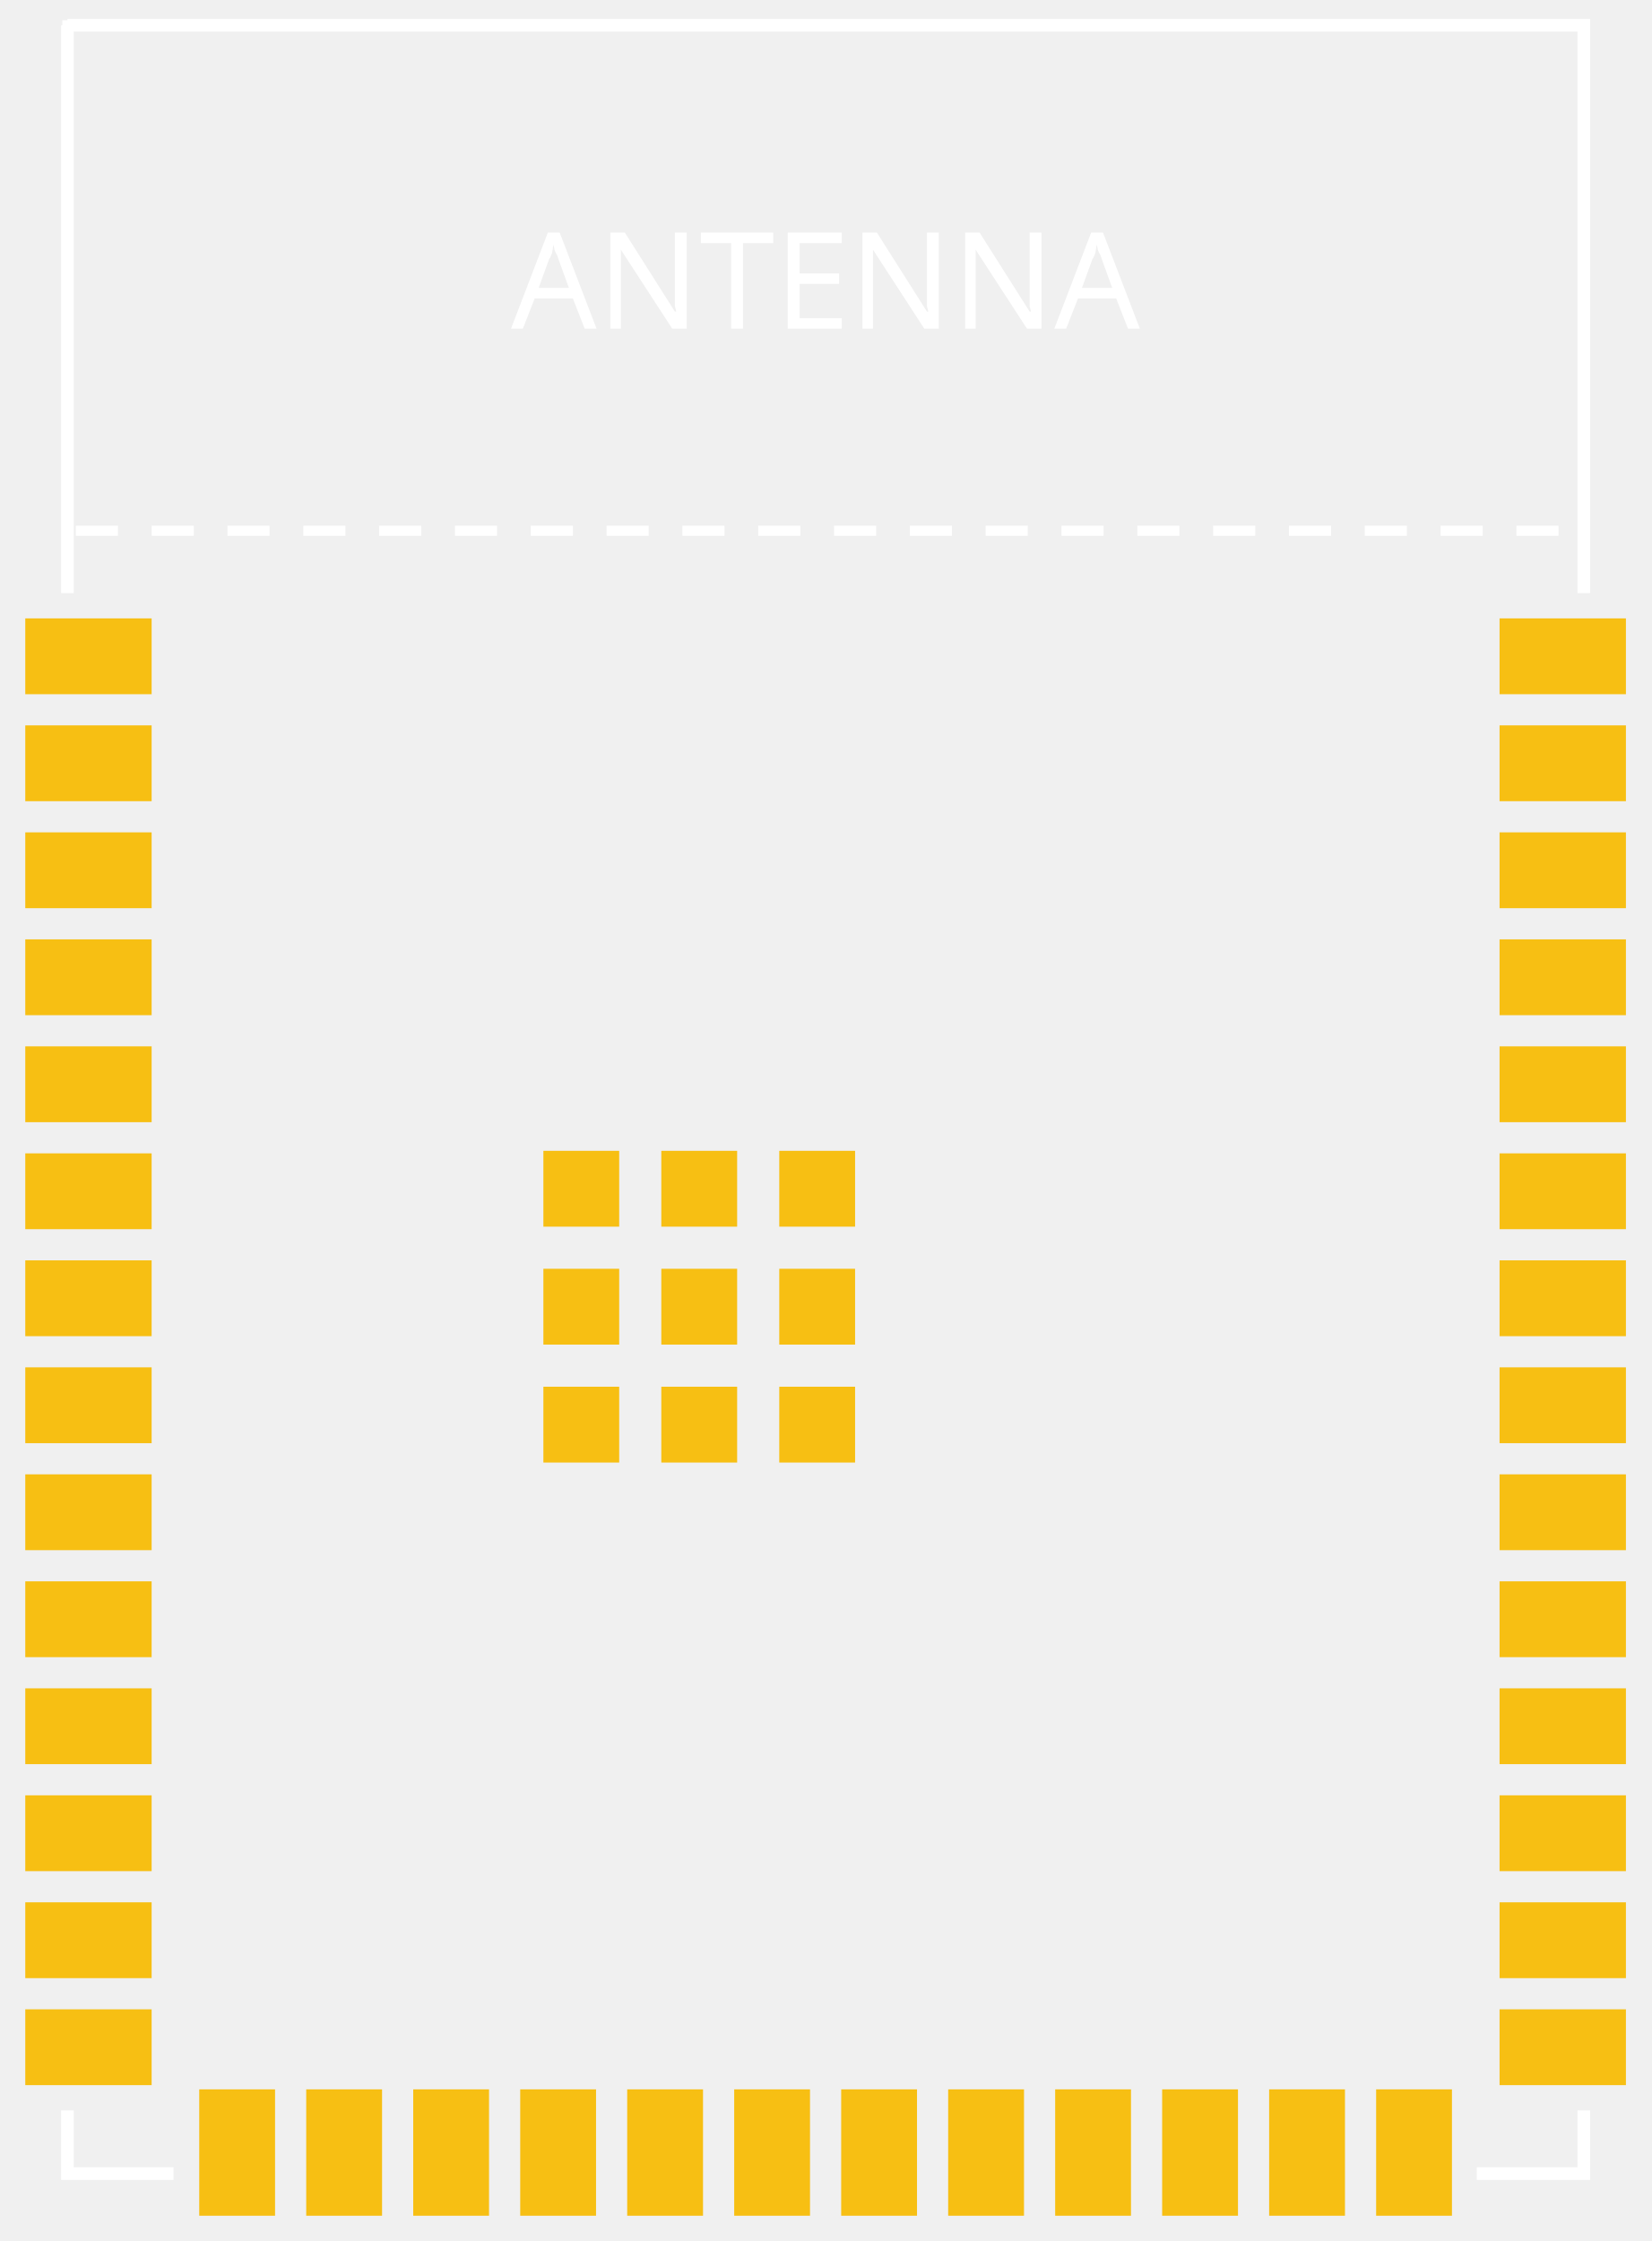
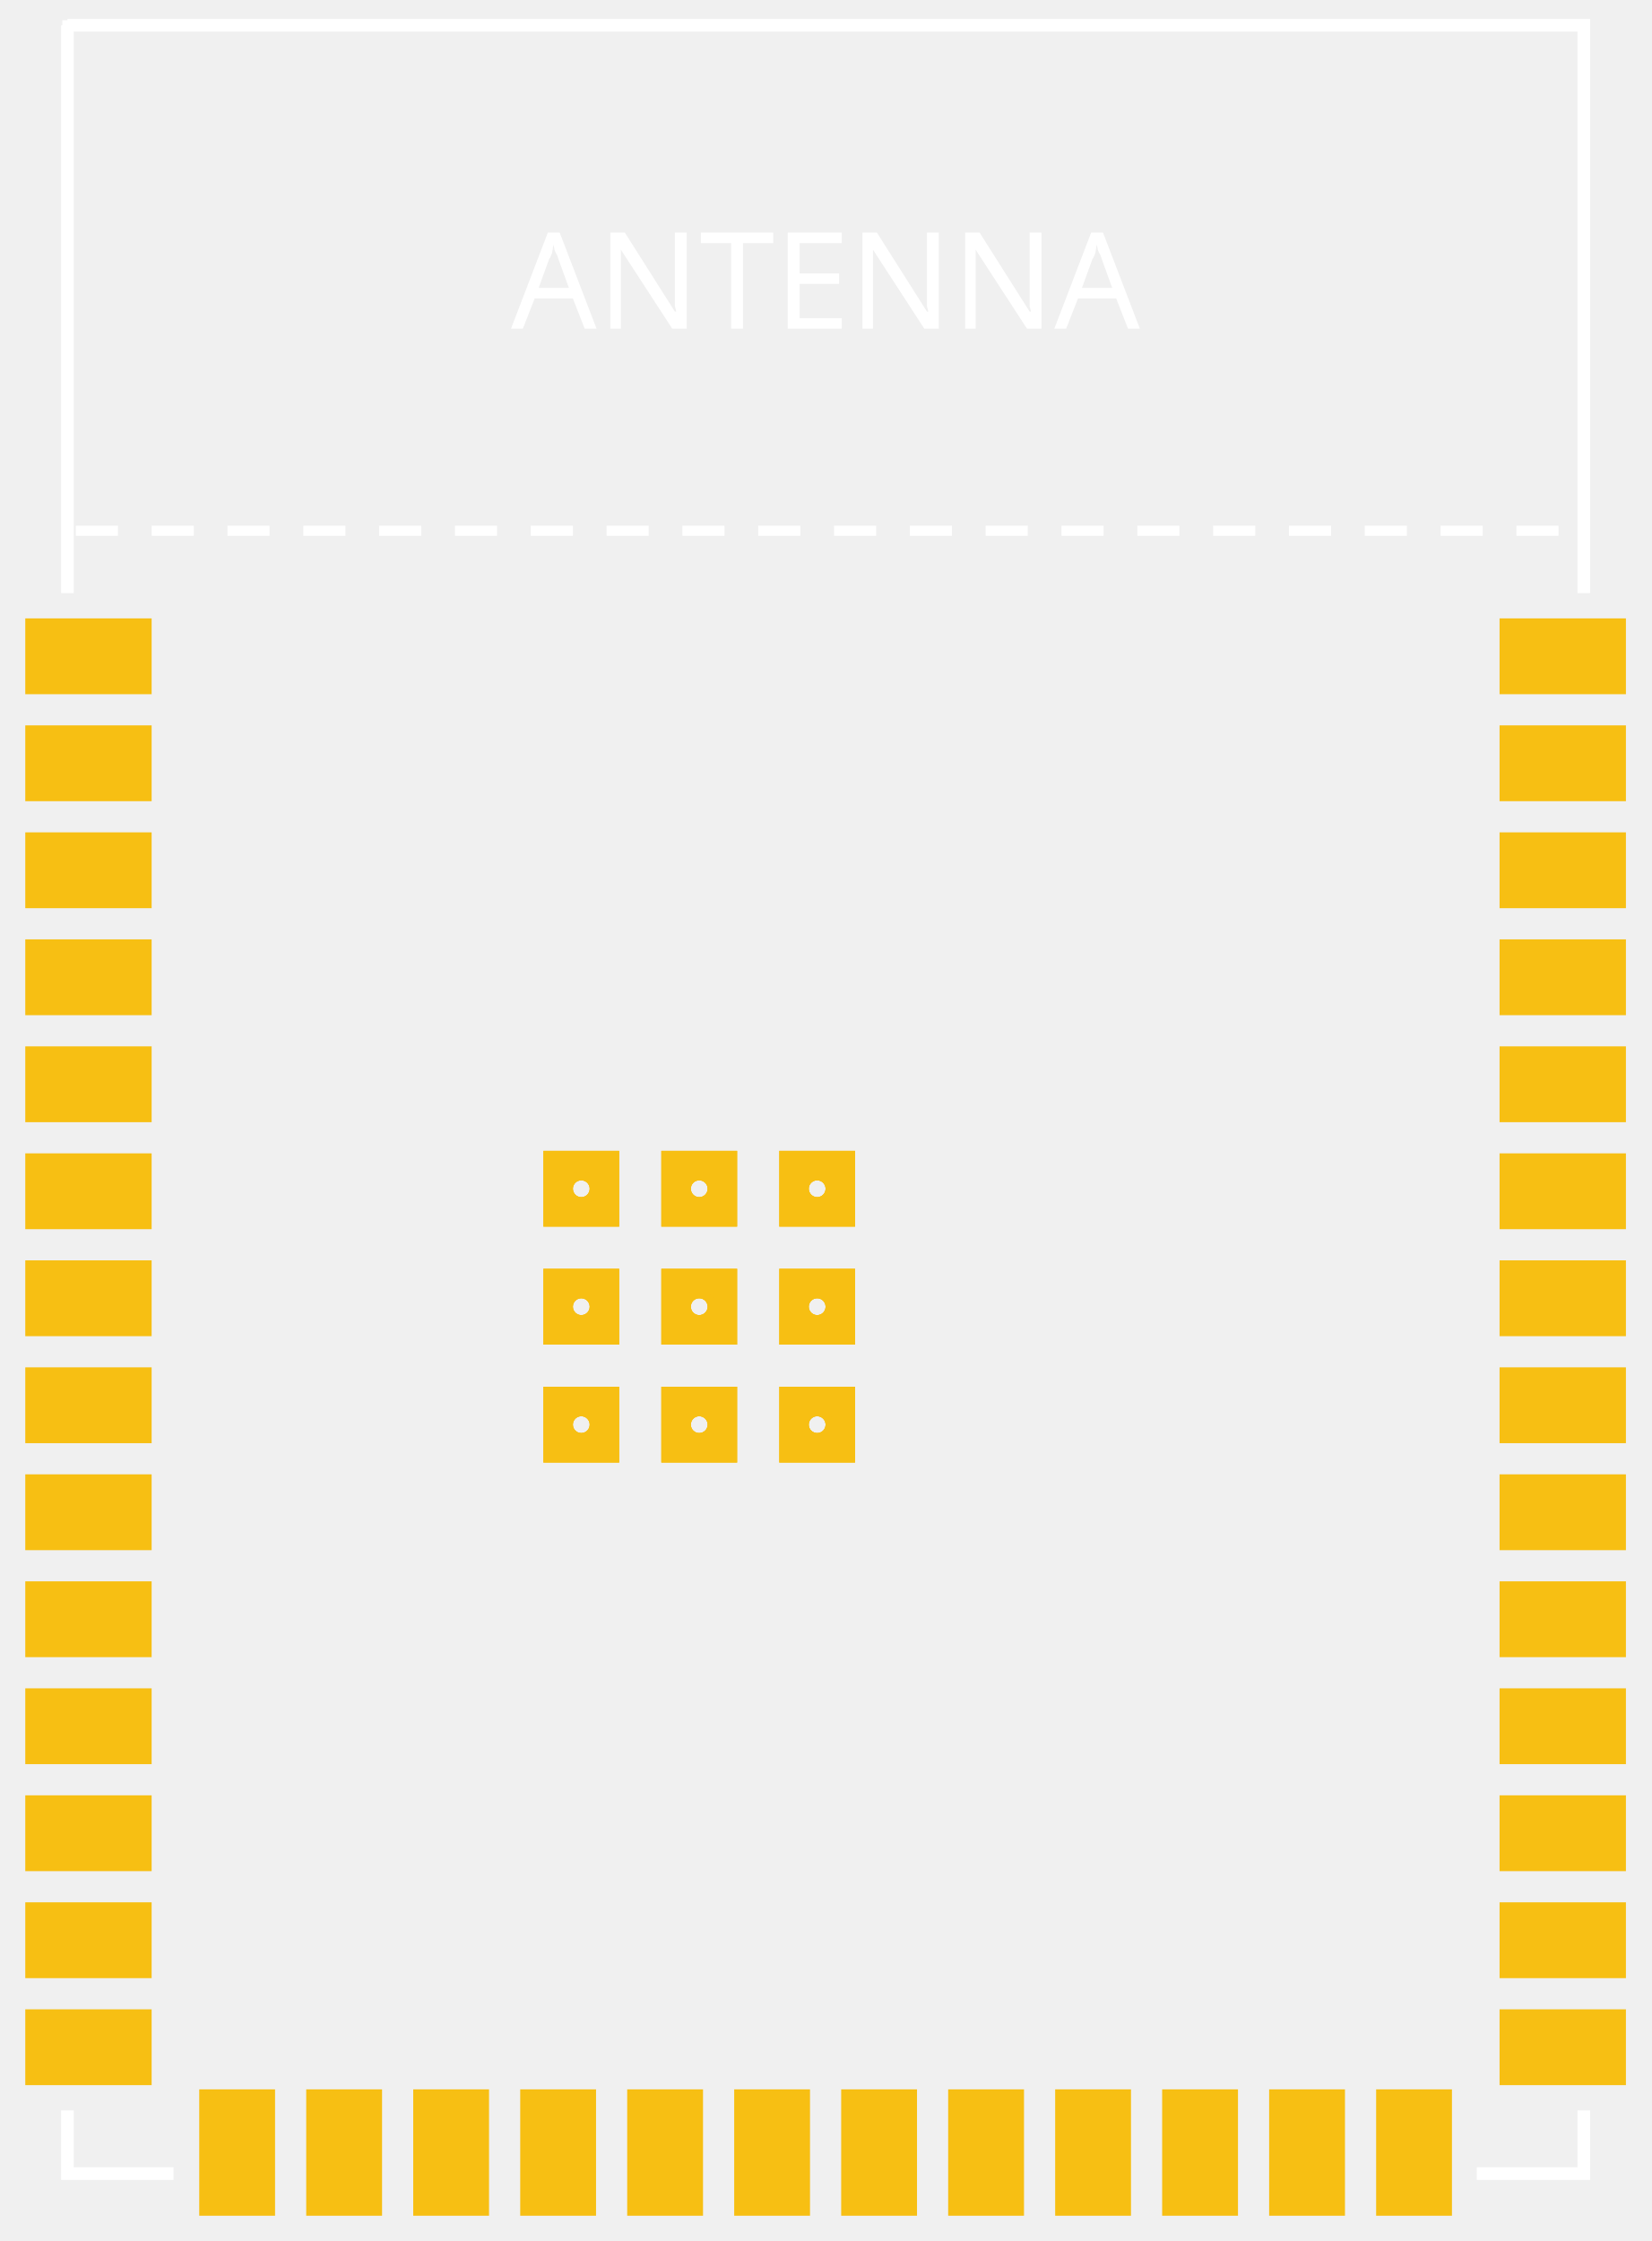
<svg xmlns="http://www.w3.org/2000/svg" width="19.6mm" height="26.6mm" viewBox="-0.8 -0.3 19.6 26.6">
  <g id="silkscreen">
    <path d="M 0 0 L 18 0 L 18 6.74 M 18 24.75 L 18 25.5 L 16.73 25.5 M 1.26 25.5 L 0 25.5 L 0 24.75 M 0 6.74 L 0 0" fill="none" stroke="#FFFFFF" stroke-width="0.15" />
    <rect x="0" y="0" width="18.00" height="6" fill="none" stroke="#FFFFFF" stroke-width="0.12" stroke-dasharray="0.5 0.4" />
    <text x="9" y="3.6" font-size="1.6" fill="#FFFFFF" text-anchor="middle" font-family="DroidSans">ANTENNA</text>
  </g>
  <g id="copper1">
    <rect x="-0.5" y="7.040" width="1.50" height="0.90" id="connector0pin" fill="#f7bf13" fill-opacity="1" stroke="none" />
    <rect x="-0.5" y="8.310" width="1.50" height="0.90" id="connector1pin" fill="#f7bf13" fill-opacity="1" stroke="none" />
    <rect x="-0.5" y="9.580" width="1.50" height="0.90" id="connector2pin" fill="#f7bf13" fill-opacity="1" stroke="none" />
    <rect x="-0.5" y="10.850" width="1.50" height="0.90" id="connector3pin" fill="#f7bf13" fill-opacity="1" stroke="none" />
    <rect x="-0.5" y="12.120" width="1.50" height="0.90" id="connector4pin" fill="#f7bf13" fill-opacity="1" stroke="none" />
    <rect x="-0.5" y="13.390" width="1.50" height="0.90" id="connector5pin" fill="#f7bf13" fill-opacity="1" stroke="none" />
    <rect x="-0.5" y="14.660" width="1.50" height="0.90" id="connector6pin" fill="#f7bf13" fill-opacity="1" stroke="none" />
    <rect x="-0.5" y="15.930" width="1.50" height="0.90" id="connector7pin" fill="#f7bf13" fill-opacity="1" stroke="none" />
    <rect x="-0.5" y="17.200" width="1.50" height="0.90" id="connector8pin" fill="#f7bf13" fill-opacity="1" stroke="none" />
    <rect x="-0.5" y="18.470" width="1.50" height="0.90" id="connector9pin" fill="#f7bf13" fill-opacity="1" stroke="none" />
    <rect x="-0.5" y="19.740" width="1.50" height="0.90" id="connector10pin" fill="#f7bf13" fill-opacity="1" stroke="none" />
    <rect x="-0.5" y="21.010" width="1.50" height="0.90" id="connector11pin" fill="#f7bf13" fill-opacity="1" stroke="none" />
    <rect x="-0.5" y="22.280" width="1.50" height="0.90" id="connector12pin" fill="#f7bf13" fill-opacity="1" stroke="none" />
    <rect x="-0.5" y="23.550" width="1.50" height="0.90" id="connector13pin" fill="#f7bf13" fill-opacity="1" stroke="none" />
    <rect x="1.565" y="24.50" width="0.90" height="1.50" id="connector14pin" fill="#f7bf13" fill-opacity="1" stroke="none" />
    <rect x="2.835" y="24.50" width="0.90" height="1.50" id="connector15pin" fill="#f7bf13" fill-opacity="1" stroke="none" />
    <rect x="4.105" y="24.50" width="0.90" height="1.50" id="connector16pin" fill="#f7bf13" fill-opacity="1" stroke="none" />
    <rect x="5.375" y="24.50" width="0.90" height="1.50" id="connector17pin" fill="#f7bf13" fill-opacity="1" stroke="none" />
    <rect x="6.645" y="24.50" width="0.90" height="1.50" id="connector18pin" fill="#f7bf13" fill-opacity="1" stroke="none" />
    <rect x="7.915" y="24.50" width="0.90" height="1.50" id="connector19pin" fill="#f7bf13" fill-opacity="1" stroke="none" />
    <rect x="9.185" y="24.50" width="0.90" height="1.50" id="connector20pin" fill="#f7bf13" fill-opacity="1" stroke="none" />
    <rect x="10.455" y="24.50" width="0.90" height="1.50" id="connector21pin" fill="#f7bf13" fill-opacity="1" stroke="none" />
    <rect x="11.725" y="24.50" width="0.90" height="1.50" id="connector22pin" fill="#f7bf13" fill-opacity="1" stroke="none" />
    <rect x="12.995" y="24.50" width="0.90" height="1.50" id="connector23pin" fill="#f7bf13" fill-opacity="1" stroke="none" />
    <rect x="14.265" y="24.50" width="0.90" height="1.50" id="connector24pin" fill="#f7bf13" fill-opacity="1" stroke="none" />
    <rect x="15.535" y="24.50" width="0.90" height="1.50" id="connector25pin" fill="#f7bf13" fill-opacity="1" stroke="none" />
    <rect x="17.00" y="23.550" width="1.50" height="0.90" id="connector26pin" fill="#f7bf13" fill-opacity="1" stroke="none" />
    <rect x="17.00" y="22.280" width="1.50" height="0.90" id="connector27pin" fill="#f7bf13" fill-opacity="1" stroke="none" />
    <rect x="17.00" y="21.010" width="1.50" height="0.90" id="connector28pin" fill="#f7bf13" fill-opacity="1" stroke="none" />
    <rect x="17.00" y="19.740" width="1.50" height="0.90" id="connector29pin" fill="#f7bf13" fill-opacity="1" stroke="none" />
    <rect x="17.00" y="18.470" width="1.50" height="0.90" id="connector30pin" fill="#f7bf13" fill-opacity="1" stroke="none" />
    <rect x="17.00" y="17.200" width="1.50" height="0.90" id="connector31pin" fill="#f7bf13" fill-opacity="1" stroke="none" />
    <rect x="17.00" y="15.930" width="1.50" height="0.90" id="connector32pin" fill="#f7bf13" fill-opacity="1" stroke="none" />
    <rect x="17.00" y="14.660" width="1.50" height="0.90" id="connector33pin" fill="#f7bf13" fill-opacity="1" stroke="none" />
    <rect x="17.00" y="13.390" width="1.50" height="0.90" id="connector34pin" fill="#f7bf13" fill-opacity="1" stroke="none" />
    <rect x="17.00" y="12.120" width="1.50" height="0.90" id="connector35pin" fill="#f7bf13" fill-opacity="1" stroke="none" />
    <rect x="17.00" y="10.850" width="1.50" height="0.90" id="connector36pin" fill="#f7bf13" fill-opacity="1" stroke="none" />
    <rect x="17.00" y="9.580" width="1.50" height="0.90" id="connector37pin" fill="#f7bf13" fill-opacity="1" stroke="none" />
    <rect x="17.00" y="8.310" width="1.50" height="0.90" id="connector38pin" fill="#f7bf13" fill-opacity="1" stroke="none" />
    <rect x="17.00" y="7.040" width="1.50" height="0.90" id="connector39pin" fill="#f7bf13" fill-opacity="1" stroke="none" />
-     <rect x="5.65" y="13.36" width="0.90" height="0.90" fill="#f7bf13" fill-opacity="1" stroke="none" />
-     <rect x="7.05" y="13.36" width="0.90" height="0.90" fill="#f7bf13" fill-opacity="1" stroke="none" />
-     <rect x="8.45" y="13.36" width="0.90" height="0.90" fill="#f7bf13" fill-opacity="1" stroke="none" />
-     <rect x="5.65" y="14.76" width="0.90" height="0.90" fill="#f7bf13" fill-opacity="1" stroke="none" />
-     <rect x="7.05" y="14.76" width="0.90" height="0.90" id="connector40pin" fill="#f7bf13" fill-opacity="1" stroke="none" />
-     <rect x="8.45" y="14.76" width="0.90" height="0.90" fill="#f7bf13" fill-opacity="1" stroke="none" />
-     <rect x="5.65" y="16.16" width="0.90" height="0.90" fill="#f7bf13" fill-opacity="1" stroke="none" />
-     <rect x="7.05" y="16.16" width="0.90" height="0.90" fill="#f7bf13" fill-opacity="1" stroke="none" />
-     <rect x="8.45" y="16.16" width="0.90" height="0.90" fill="#f7bf13" fill-opacity="1" stroke="none" />
+     <path d="M5.650 13.360 L6.550 13.360 L6.550 14.260 L5.650 14.260 Z M6.000 13.810 a0.100 0.100 0 1 0 0.200 0 a0.100 0.100 0 1 0 -0.200 0 Z" fill="#f7bf13" fill-rule="evenodd" fill-opacity="1" stroke="none" />
+     <path d="M7.050 13.360 L7.950 13.360 L7.950 14.260 L7.050 14.260 Z M7.400 13.810 a0.100 0.100 0 1 0 0.200 0 a0.100 0.100 0 1 0 -0.200 0 Z" fill="#f7bf13" fill-rule="evenodd" fill-opacity="1" stroke="none" />
+     <path d="M8.450 13.360 L9.350 13.360 L9.350 14.260 L8.450 14.260 Z M8.800 13.810 a0.100 0.100 0 1 0 0.200 0 a0.100 0.100 0 1 0 -0.200 0 Z" fill="#f7bf13" fill-rule="evenodd" fill-opacity="1" stroke="none" />
+     <path d="M5.650 14.760 L6.550 14.760 L6.550 15.660 L5.650 15.660 Z M6.000 15.210 a0.100 0.100 0 1 0 0.200 0 a0.100 0.100 0 1 0 -0.200 0 Z" fill="#f7bf13" fill-rule="evenodd" fill-opacity="1" stroke="none" />
+     <path d="M7.050 14.760 L7.950 14.760 L7.950 15.660 L7.050 15.660 Z M7.400 15.210 a0.100 0.100 0 1 0 0.200 0 a0.100 0.100 0 1 0 -0.200 0 Z" id="connector40pin" fill="#f7bf13" fill-rule="evenodd" fill-opacity="1" stroke="none" />
+     <path d="M8.450 14.760 L9.350 14.760 L9.350 15.660 L8.450 15.660 Z M8.800 15.210 a0.100 0.100 0 1 0 0.200 0 a0.100 0.100 0 1 0 -0.200 0 Z" fill="#f7bf13" fill-rule="evenodd" fill-opacity="1" stroke="none" />
+     <path d="M5.650 16.160 L6.550 16.160 L6.550 17.060 L5.650 17.060 Z M6.000 16.610 a0.100 0.100 0 1 0 0.200 0 a0.100 0.100 0 1 0 -0.200 0 Z" fill="#f7bf13" fill-rule="evenodd" fill-opacity="1" stroke="none" />
+     <path d="M7.050 16.160 L7.950 16.160 L7.950 17.060 L7.050 17.060 Z M7.400 16.610 a0.100 0.100 0 1 0 0.200 0 a0.100 0.100 0 1 0 -0.200 0 Z" fill="#f7bf13" fill-rule="evenodd" fill-opacity="1" stroke="none" />
+     <path d="M8.450 16.160 L9.350 16.160 L9.350 17.060 L8.450 17.060 Z M8.800 16.610 a0.100 0.100 0 1 0 0.200 0 a0.100 0.100 0 1 0 -0.200 0 Z" fill="#f7bf13" fill-rule="evenodd" fill-opacity="1" stroke="none" />
+     <g id="copper0">
+       <path d="M5.650 13.360 L6.550 13.360 L6.550 14.260 L5.650 14.260 Z M6.000 13.810 a0.100 0.100 0 1 0 0.200 0 a0.100 0.100 0 1 0 -0.200 0 Z" fill="#f7bf13" fill-rule="evenodd" fill-opacity="1" stroke="none" />
+       <path d="M7.050 13.360 L7.950 13.360 L7.950 14.260 L7.050 14.260 Z M7.400 13.810 a0.100 0.100 0 1 0 0.200 0 a0.100 0.100 0 1 0 -0.200 0 Z" fill="#f7bf13" fill-rule="evenodd" fill-opacity="1" stroke="none" />
+       <path d="M8.450 13.360 L9.350 13.360 L9.350 14.260 L8.450 14.260 Z M8.800 13.810 a0.100 0.100 0 1 0 0.200 0 a0.100 0.100 0 1 0 -0.200 0 Z" fill="#f7bf13" fill-rule="evenodd" fill-opacity="1" stroke="none" />
+       <path d="M5.650 14.760 L6.550 14.760 L6.550 15.660 L5.650 15.660 Z M6.000 15.210 a0.100 0.100 0 1 0 0.200 0 a0.100 0.100 0 1 0 -0.200 0 Z" fill="#f7bf13" fill-rule="evenodd" fill-opacity="1" stroke="none" />
+       <path d="M7.050 14.760 L7.950 14.760 L7.950 15.660 L7.050 15.660 Z M7.400 15.210 a0.100 0.100 0 1 0 0.200 0 a0.100 0.100 0 1 0 -0.200 0 Z" fill="#f7bf13" fill-rule="evenodd" fill-opacity="1" stroke="none" />
+       <path d="M8.450 14.760 L9.350 14.760 L9.350 15.660 L8.450 15.660 Z M8.800 15.210 a0.100 0.100 0 1 0 0.200 0 a0.100 0.100 0 1 0 -0.200 0 Z" fill="#f7bf13" fill-rule="evenodd" fill-opacity="1" stroke="none" />
+       <path d="M5.650 16.160 L6.550 16.160 L6.550 17.060 L5.650 17.060 Z M6.000 16.610 a0.100 0.100 0 1 0 0.200 0 a0.100 0.100 0 1 0 -0.200 0 Z" fill="#f7bf13" fill-rule="evenodd" fill-opacity="1" stroke="none" />
+       <path d="M7.050 16.160 L7.950 16.160 L7.950 17.060 L7.050 17.060 Z M7.400 16.610 a0.100 0.100 0 1 0 0.200 0 a0.100 0.100 0 1 0 -0.200 0 Z" fill="#f7bf13" fill-rule="evenodd" fill-opacity="1" stroke="none" />
+       <path d="M8.450 16.160 L9.350 16.160 L9.350 17.060 L8.450 17.060 Z M8.800 16.610 a0.100 0.100 0 1 0 0.200 0 a0.100 0.100 0 1 0 -0.200 0 Z" fill="#f7bf13" fill-rule="evenodd" fill-opacity="1" stroke="none" />
+       <circle id="connector44pin" connectorname="EPAD_VIA1" cx="6.100" cy="13.810" r="0.150" stroke="#f7bf13" stroke-width="0.100" fill="none" />
+       <circle id="connector45pin" connectorname="EPAD_VIA2" cx="7.500" cy="13.810" r="0.150" stroke="#f7bf13" stroke-width="0.100" fill="none" />
+       <circle id="connector46pin" connectorname="EPAD_VIA3" cx="8.900" cy="13.810" r="0.150" stroke="#f7bf13" stroke-width="0.100" fill="none" />
+       <circle id="connector47pin" connectorname="EPAD_VIA4" cx="6.100" cy="15.210" r="0.150" stroke="#f7bf13" stroke-width="0.100" fill="none" />
+       <circle id="connector48pin" connectorname="EPAD_VIA5" cx="7.500" cy="15.210" r="0.150" stroke="#f7bf13" stroke-width="0.100" fill="none" />
+       <circle id="connector49pin" connectorname="EPAD_VIA6" cx="8.900" cy="15.210" r="0.150" stroke="#f7bf13" stroke-width="0.100" fill="none" />
+       <circle id="connector50pin" connectorname="EPAD_VIA7" cx="6.100" cy="16.610" r="0.150" stroke="#f7bf13" stroke-width="0.100" fill="none" />
+       <circle id="connector51pin" connectorname="EPAD_VIA8" cx="7.500" cy="16.610" r="0.150" stroke="#f7bf13" stroke-width="0.100" fill="none" />
+       <circle id="connector52pin" connectorname="EPAD_VIA9" cx="8.900" cy="16.610" r="0.150" stroke="#f7bf13" stroke-width="0.100" fill="none" />
+     </g>
  </g>
</svg>
